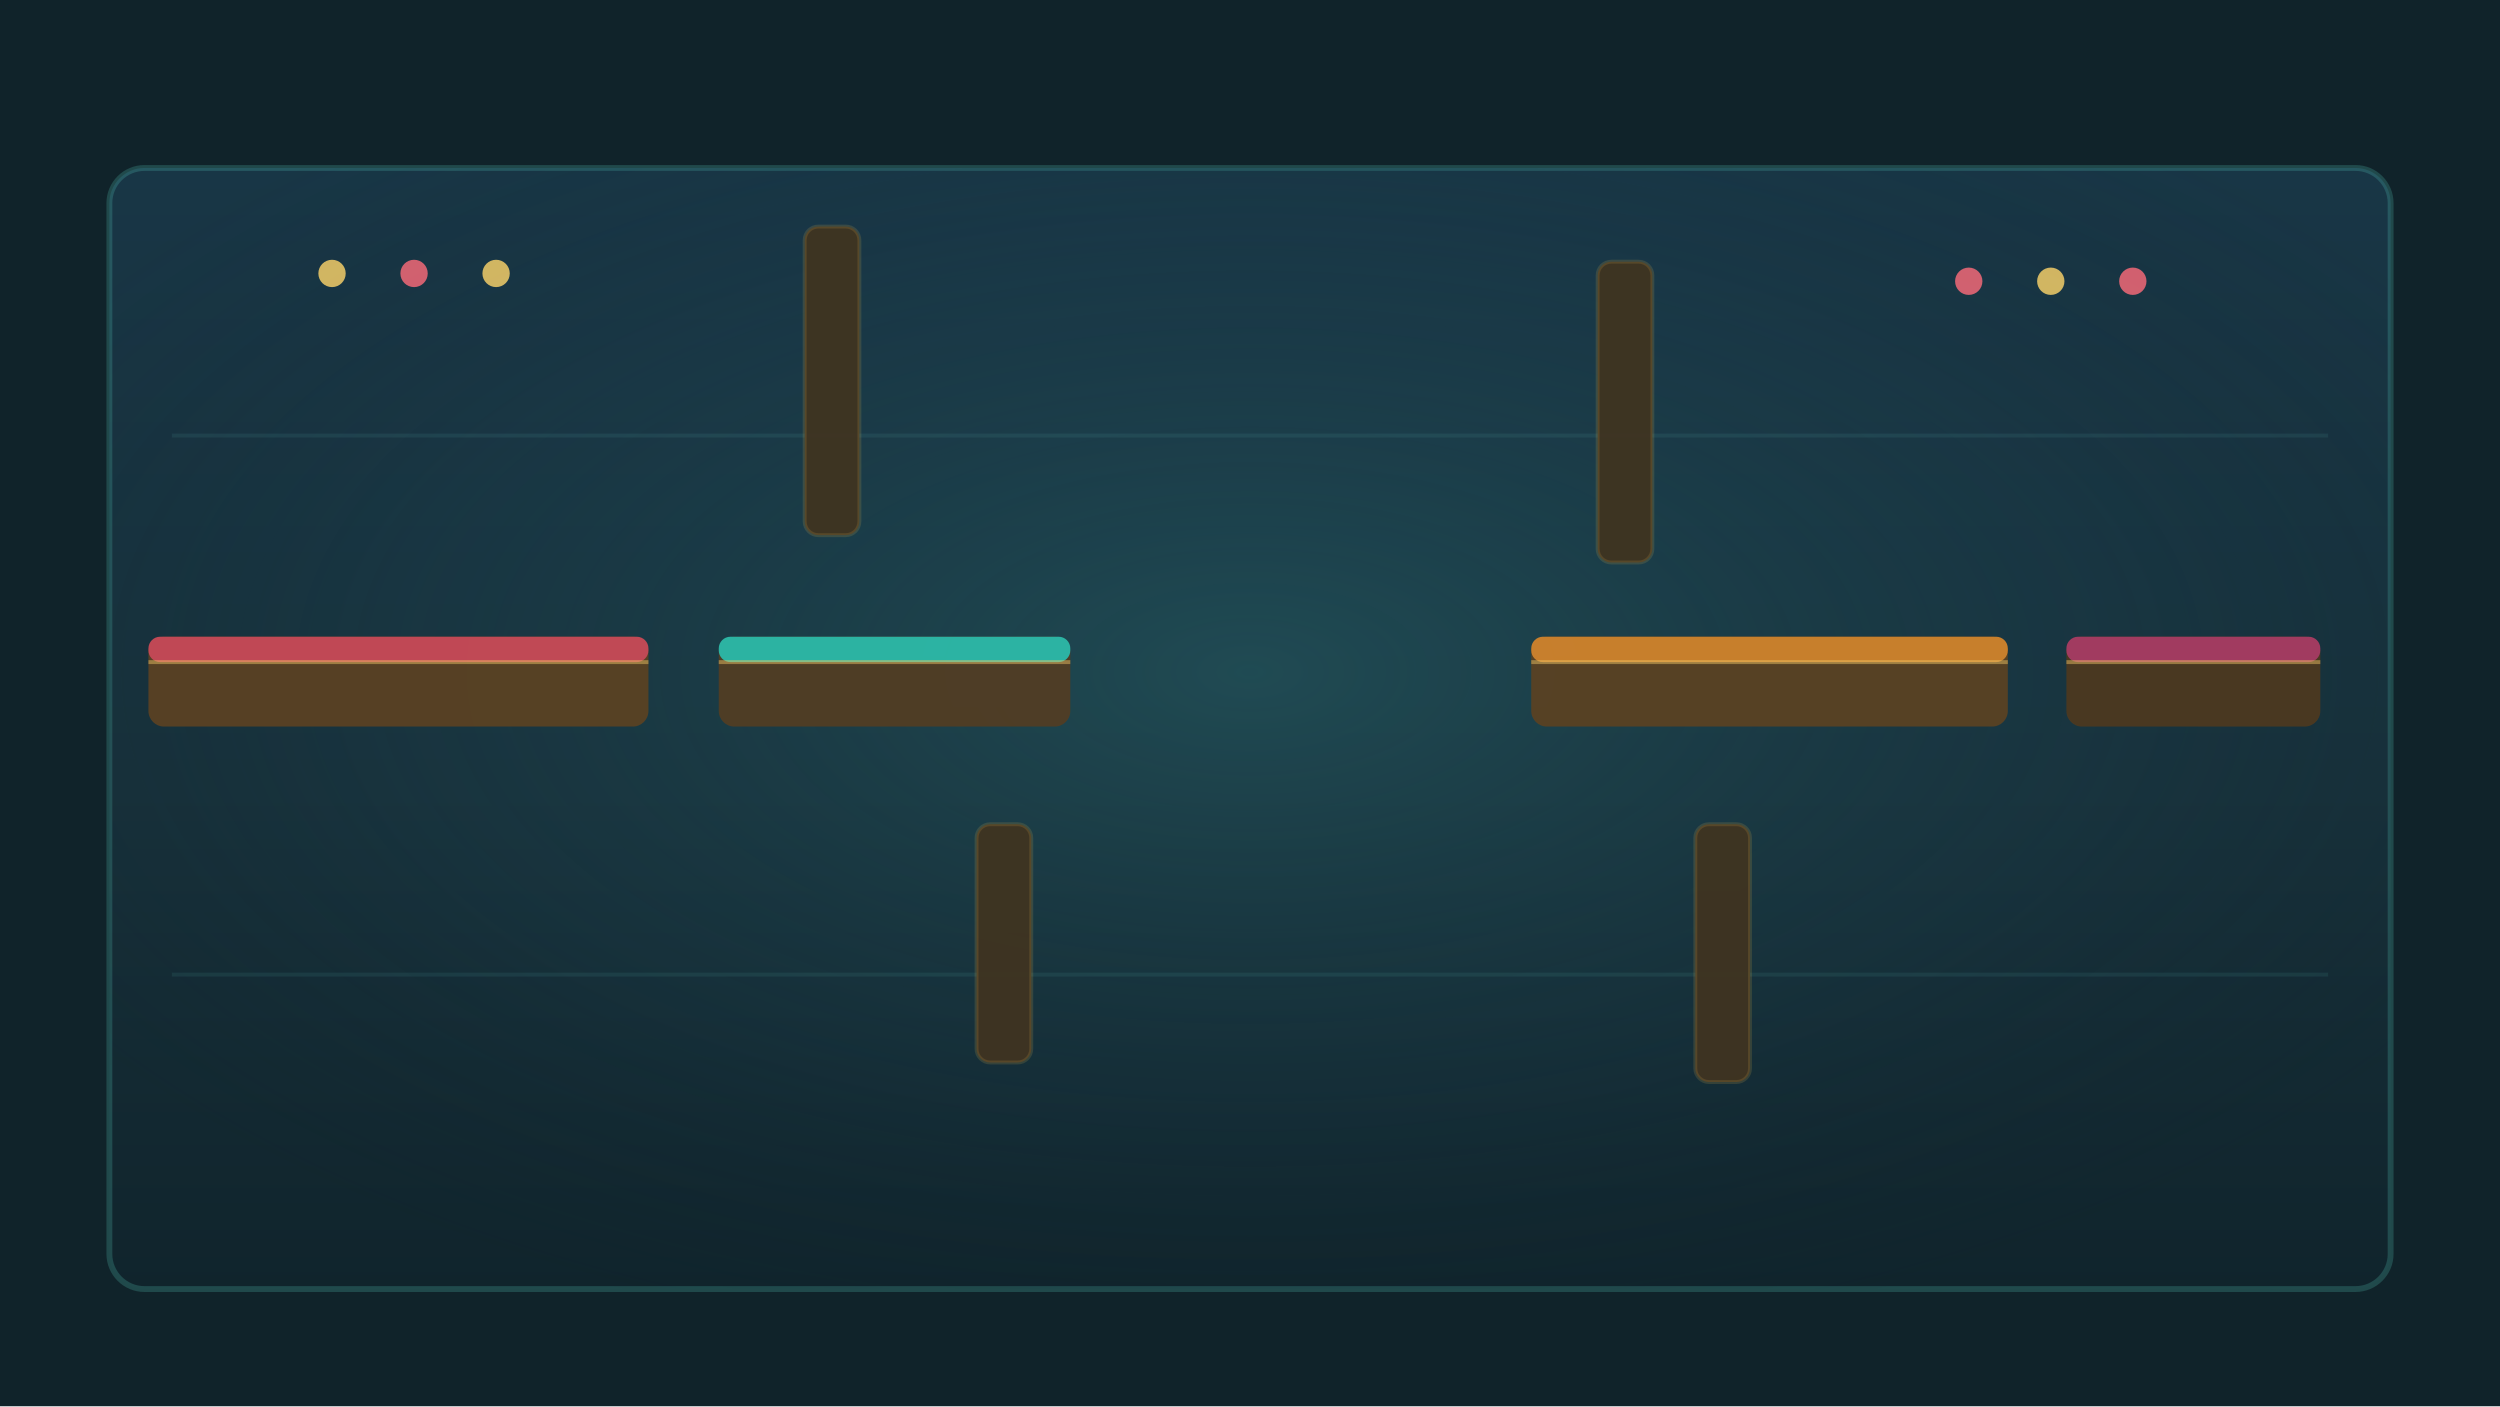
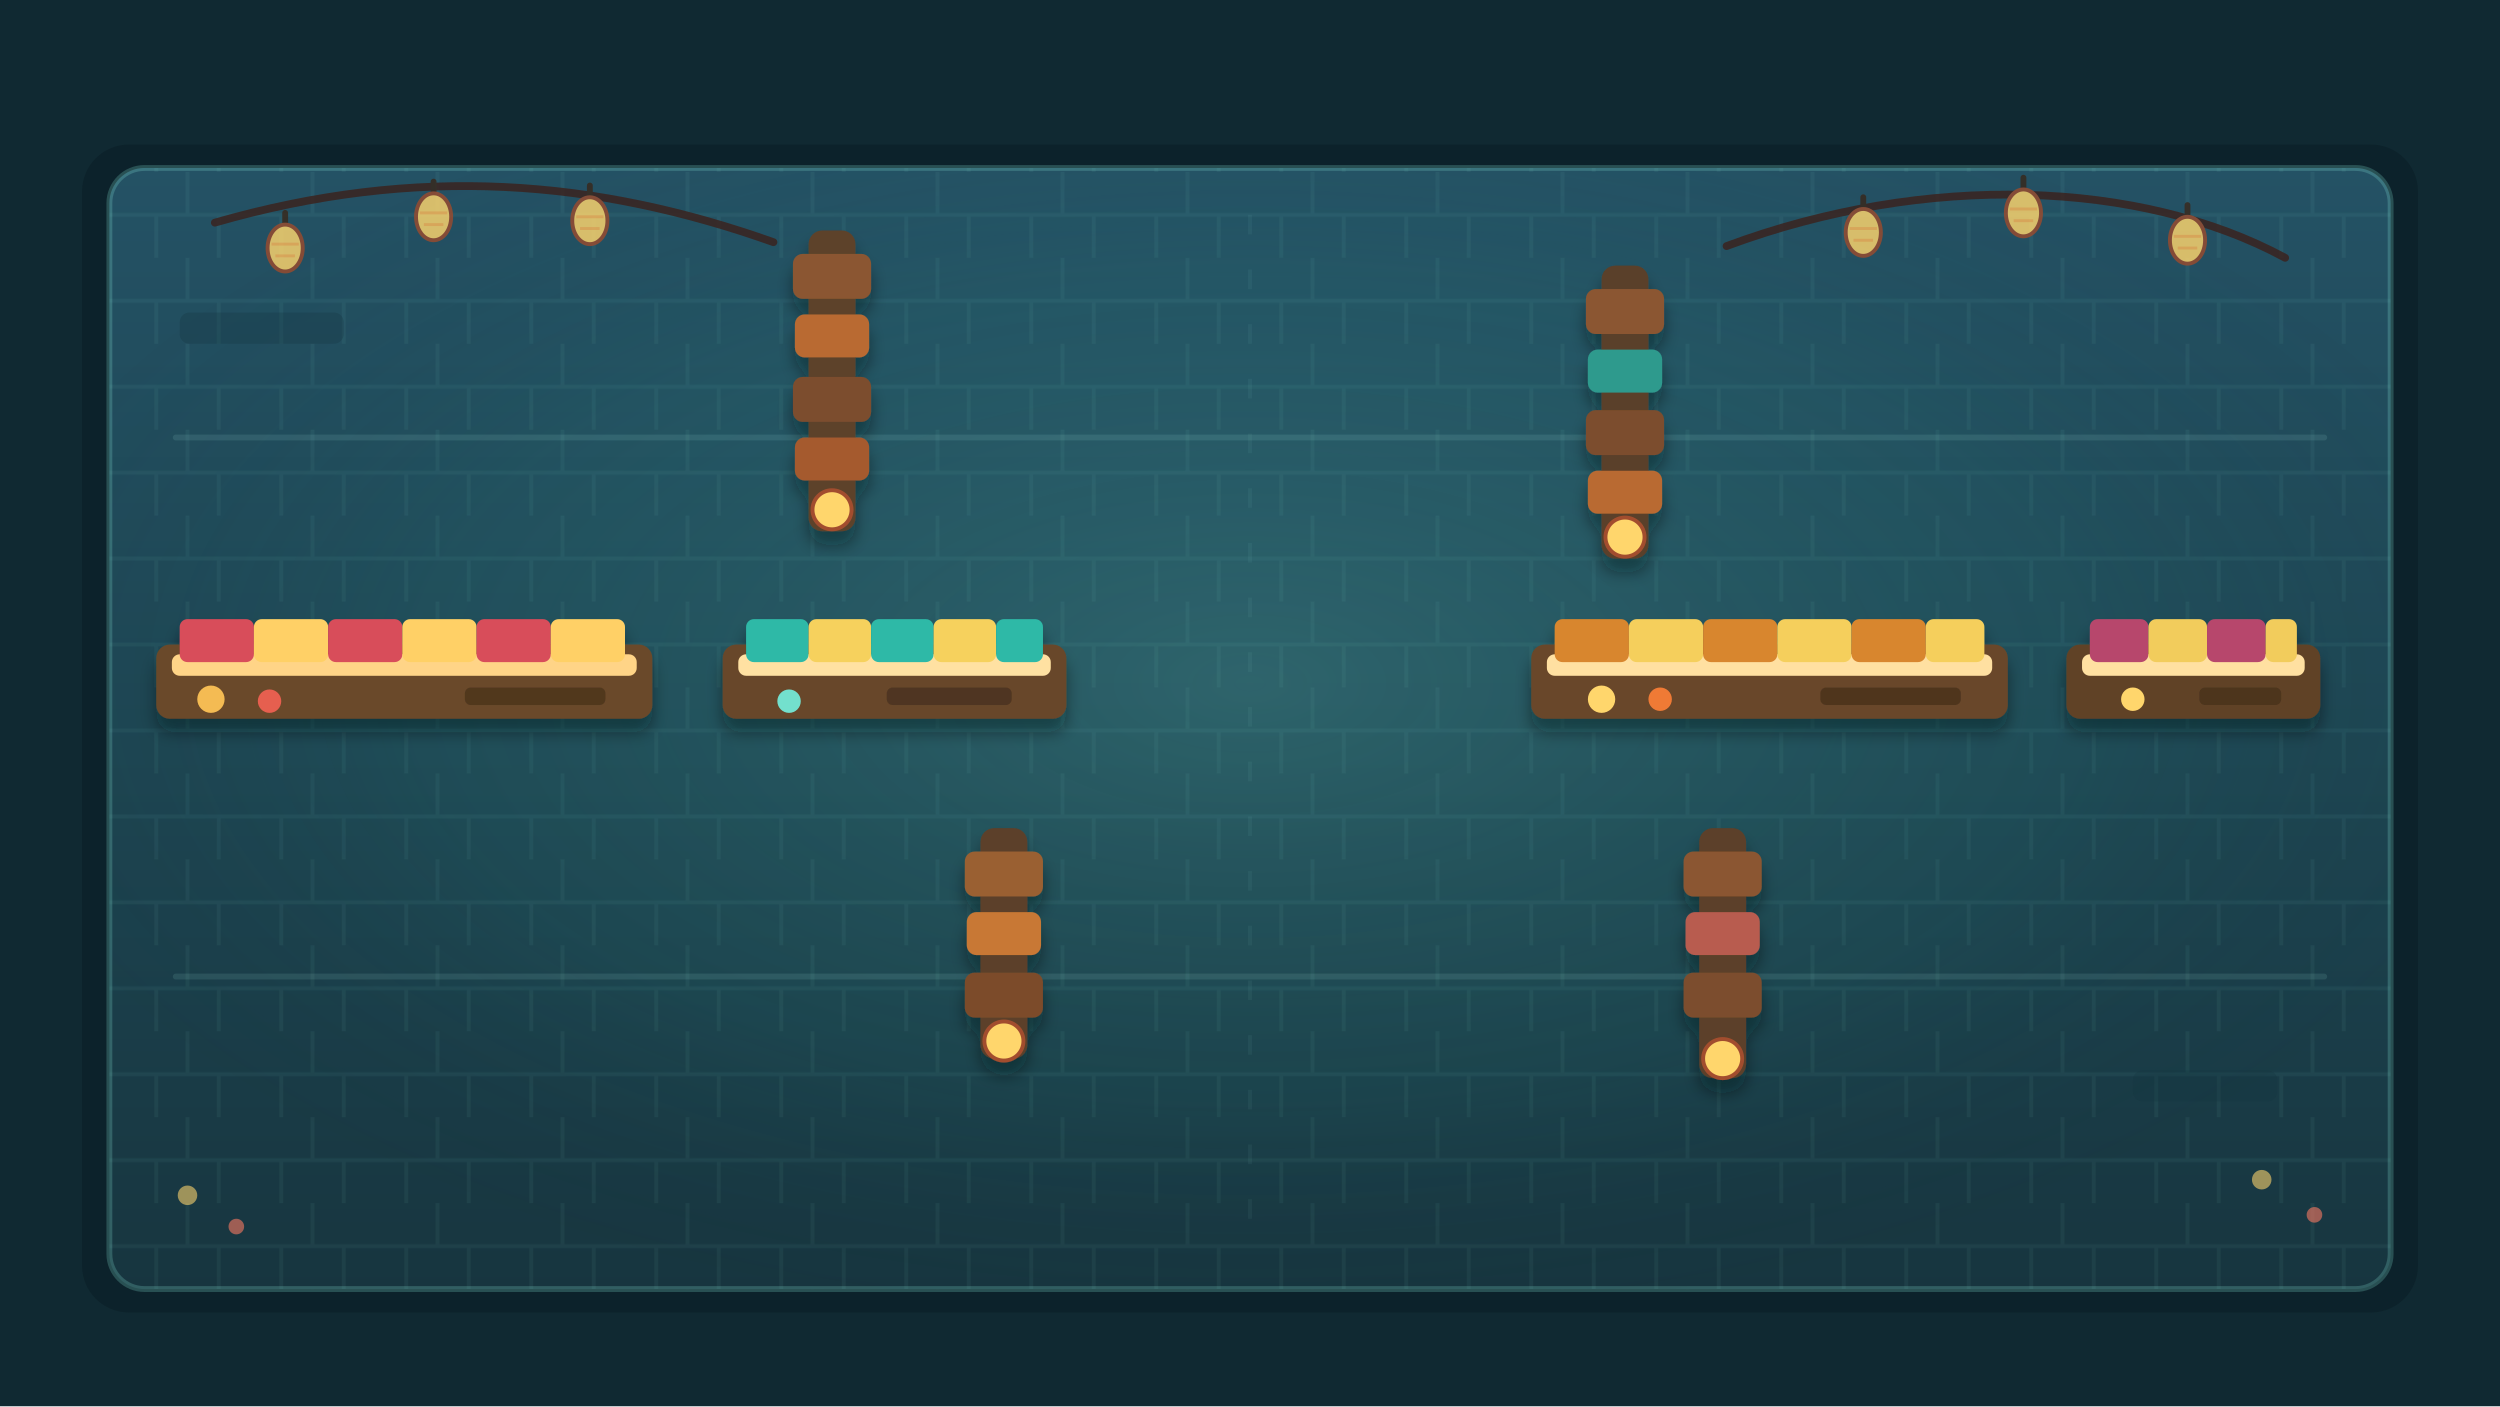
<svg xmlns="http://www.w3.org/2000/svg" width="1280" height="720" viewBox="0 0 1280 720">
  <defs>
    <linearGradient id="floor" x1="0" y1="0" x2="0" y2="1">
-       <stop offset="0" stop-color="#183646" />
-       <stop offset="0.55" stop-color="#17303a" />
-       <stop offset="1" stop-color="#10242c" />
+       <stop offset="0" stop-color="#245265" />
+       <stop offset="0.52" stop-color="#1d4552" />
+       <stop offset="1" stop-color="#17353f" />
    </linearGradient>
-     <radialGradient id="glow" cx="50%" cy="45%" r="62%">
-       <stop offset="0" stop-color="#2c6e73" stop-opacity="0.42" />
-       <stop offset="0.62" stop-color="#1d4350" stop-opacity="0.18" />
-       <stop offset="1" stop-color="#0d1e25" stop-opacity="0" />
+     <radialGradient id="centerGlow" cx="50%" cy="46%" r="58%">
+       <stop offset="0" stop-color="#78ead6" stop-opacity="0.18" />
+       <stop offset="0.64" stop-color="#2f8b83" stop-opacity="0.10" />
+       <stop offset="1" stop-color="#0d1f26" stop-opacity="0" />
    </radialGradient>
+     <pattern id="pavers" width="64" height="44" patternUnits="userSpaceOnUse">
+       <path d="M0 22H64M32 0V22M16 22V44M48 22V44" fill="none" stroke="#9df0dc" stroke-opacity="0.055" stroke-width="2" />
+     </pattern>
+     <filter id="softShadow" x="-20%" y="-30%" width="140%" height="180%">
+       <feDropShadow dx="0" dy="7" stdDeviation="4" flood-color="#061319" flood-opacity="0.42" />
+     </filter>
+     <g id="lantern">
+       <line x1="0" y1="-11" x2="0" y2="-1" stroke="#38271b" stroke-width="3" stroke-linecap="round" />
+       <ellipse cx="0" cy="7" rx="9" ry="12" fill="#ffd66c" stroke="#9a4a2d" stroke-width="2" />
+       <path d="M-7 5H7M-5 11H5" stroke="#ff9f47" stroke-opacity="0.55" stroke-width="1.5" />
+     </g>
  </defs>
-   <rect width="1280" height="720" fill="#10232a" />
-   <rect x="56" y="86" width="1168" height="574" rx="18" fill="url(#floor)" stroke="#5fe4d1" stroke-opacity="0.20" stroke-width="3" />
-   <rect x="56" y="86" width="1168" height="574" rx="18" fill="url(#glow)" />
-   <path d="M88 223H1192M88 499H1192" stroke="#72e8d9" stroke-opacity="0.08" stroke-width="2" />
-   <g opacity="0.95">
-     <g transform="translate(76 326)">
-       <rect width="256" height="46" rx="8" fill="#594123" />
-       <rect y="0" width="256" height="13" rx="6" fill="#c84956" />
-       <path d="M0 13h256" stroke="#ffd26a" stroke-opacity="0.45" stroke-width="2" />
+   <rect width="1280" height="720" fill="#102932" />
+   <rect x="42" y="74" width="1196" height="598" rx="24" fill="#0b2028" opacity="0.75" />
+   <rect x="56" y="86" width="1168" height="574" rx="18" fill="url(#floor)" stroke="#8df4df" stroke-opacity="0.22" stroke-width="3" />
+   <rect x="56" y="86" width="1168" height="574" rx="18" fill="url(#pavers)" />
+   <rect x="56" y="86" width="1168" height="574" rx="18" fill="url(#centerGlow)" />
+   <g opacity="0.88">
+     <path d="M90 224H1190M90 500H1190" stroke="#b5fff0" stroke-opacity="0.12" stroke-width="3" stroke-linecap="round" />
+     <path d="M640 110V642" stroke="#b5fff0" stroke-opacity="0.055" stroke-width="2" stroke-dasharray="10 18" />
+   </g>
+   <g opacity="0.82">
+     <path d="M110 114C214 84 306 92 396 124" fill="none" stroke="#3b211c" stroke-width="4" stroke-linecap="round" />
+     <path d="M884 126C986 88 1096 92 1170 132" fill="none" stroke="#3b211c" stroke-width="4" stroke-linecap="round" />
+     <g transform="translate(146 120)">
+       <use href="#lantern" />
    </g>
-     <g transform="translate(368 326)">
-       <rect width="180" height="46" rx="8" fill="#513d24" />
-       <rect y="0" width="180" height="13" rx="6" fill="#2db9a7" />
-       <path d="M0 13h180" stroke="#ffd26a" stroke-opacity="0.45" stroke-width="2" />
+     <g transform="translate(222 104)">
+       <use href="#lantern" />
    </g>
-     <g transform="translate(784 326)">
-       <rect width="244" height="46" rx="8" fill="#594123" />
-       <rect y="0" width="244" height="13" rx="6" fill="#d0822b" />
-       <path d="M0 13h244" stroke="#ffd26a" stroke-opacity="0.45" stroke-width="2" />
+     <g transform="translate(302 106)">
+       <use href="#lantern" />
    </g>
-     <g transform="translate(1058 326)">
-       <rect width="130" height="46" rx="8" fill="#4c3920" />
-       <rect y="0" width="130" height="13" rx="6" fill="#a83c62" />
-       <path d="M0 13h130" stroke="#ffd26a" stroke-opacity="0.45" stroke-width="2" />
+     <g transform="translate(954 112)">
+       <use href="#lantern" />
    </g>
-     <g fill="#3f3321" stroke="#d7a94b" stroke-opacity="0.18" stroke-width="2">
-       <rect x="412" y="116" width="28" height="158" rx="7" />
-       <rect x="818" y="134" width="28" height="154" rx="7" />
-       <rect x="500" y="422" width="28" height="122" rx="7" />
-       <rect x="868" y="422" width="28" height="132" rx="7" />
+     <g transform="translate(1036 102)">
+       <use href="#lantern" />
+     </g>
+     <g transform="translate(1120 116)">
+       <use href="#lantern" />
    </g>
  </g>
-   <g opacity="0.8">
-     <circle cx="170" cy="140" r="7" fill="#ffd66a" />
-     <circle cx="212" cy="140" r="7" fill="#ff6b7a" />
-     <circle cx="254" cy="140" r="7" fill="#ffd66a" />
-     <circle cx="1008" cy="144" r="7" fill="#ff6b7a" />
-     <circle cx="1050" cy="144" r="7" fill="#ffd66a" />
-     <circle cx="1092" cy="144" r="7" fill="#ff6b7a" />
+   <g filter="url(#softShadow)">
+     <g transform="translate(80 330)">
+       <rect x="0" y="0" width="254" height="38" rx="7" fill="#6a4929" />
+       <rect x="8" y="5" width="238" height="11" rx="4" fill="#ffd487" />
+       <rect x="12" y="-13" width="38" height="22" rx="4" fill="#d84e5a" />
+       <rect x="50" y="-13" width="38" height="22" rx="4" fill="#ffd066" />
+       <rect x="88" y="-13" width="38" height="22" rx="4" fill="#d84e5a" />
+       <rect x="126" y="-13" width="38" height="22" rx="4" fill="#ffd066" />
+       <rect x="164" y="-13" width="38" height="22" rx="4" fill="#d84e5a" />
+       <rect x="202" y="-13" width="38" height="22" rx="4" fill="#ffd066" />
+       <circle cx="28" cy="28" r="7" fill="#f4bb52" />
+       <circle cx="58" cy="29" r="6" fill="#e65e4f" />
+       <rect x="158" y="22" width="72" height="9" rx="3" fill="#3d2818" opacity="0.55" />
+     </g>
+     <g transform="translate(370 330)">
+       <rect x="0" y="0" width="176" height="38" rx="7" fill="#68472a" />
+       <rect x="8" y="5" width="160" height="11" rx="4" fill="#ffe1a2" />
+       <rect x="12" y="-13" width="32" height="22" rx="4" fill="#2db9a7" />
+       <rect x="44" y="-13" width="32" height="22" rx="4" fill="#f6d15d" />
+       <rect x="76" y="-13" width="32" height="22" rx="4" fill="#2db9a7" />
+       <rect x="108" y="-13" width="32" height="22" rx="4" fill="#f6d15d" />
+       <rect x="140" y="-13" width="24" height="22" rx="4" fill="#2db9a7" />
+       <circle cx="34" cy="29" r="6" fill="#73e0cd" />
+       <rect x="84" y="22" width="64" height="9" rx="3" fill="#3d2818" opacity="0.55" />
+     </g>
+     <g transform="translate(784 330)">
+       <rect x="0" y="0" width="244" height="38" rx="7" fill="#694729" />
+       <rect x="8" y="5" width="228" height="11" rx="4" fill="#ffe0a1" />
+       <rect x="12" y="-13" width="38" height="22" rx="4" fill="#d8862e" />
+       <rect x="50" y="-13" width="38" height="22" rx="4" fill="#f5cf5c" />
+       <rect x="88" y="-13" width="38" height="22" rx="4" fill="#d8862e" />
+       <rect x="126" y="-13" width="38" height="22" rx="4" fill="#f5cf5c" />
+       <rect x="164" y="-13" width="38" height="22" rx="4" fill="#d8862e" />
+       <rect x="202" y="-13" width="30" height="22" rx="4" fill="#f5cf5c" />
+       <circle cx="36" cy="28" r="7" fill="#ffd66c" />
+       <circle cx="66" cy="28" r="6" fill="#ef7a36" />
+       <rect x="148" y="22" width="72" height="9" rx="3" fill="#3d2818" opacity="0.55" />
+     </g>
+     <g transform="translate(1058 330)">
+       <rect x="0" y="0" width="130" height="38" rx="7" fill="#614326" />
+       <rect x="8" y="5" width="114" height="11" rx="4" fill="#ffe0a1" />
+       <rect x="12" y="-13" width="30" height="22" rx="4" fill="#b7476c" />
+       <rect x="42" y="-13" width="30" height="22" rx="4" fill="#f2cc5c" />
+       <rect x="72" y="-13" width="30" height="22" rx="4" fill="#b7476c" />
+       <rect x="102" y="-13" width="16" height="22" rx="4" fill="#f2cc5c" />
+       <circle cx="34" cy="28" r="6" fill="#ffd66c" />
+       <rect x="68" y="22" width="42" height="9" rx="3" fill="#3d2818" opacity="0.55" />
+     </g>
+   </g>
+   <g filter="url(#softShadow)">
+     <g transform="translate(414 118)">
+       <rect x="0" y="0" width="24" height="154" rx="7" fill="#5d422b" />
+       <rect x="-8" y="12" width="40" height="23" rx="5" fill="#8b5630" />
+       <rect x="-7" y="43" width="38" height="22" rx="5" fill="#b96a32" />
+       <rect x="-8" y="75" width="40" height="23" rx="5" fill="#7b4d2d" />
+       <rect x="-7" y="106" width="38" height="22" rx="5" fill="#a55a2f" />
+       <circle cx="12" cy="143" r="10" fill="#ffd66c" stroke="#a24e2e" stroke-width="2" />
+     </g>
+     <g transform="translate(820 136)">
+       <rect x="0" y="0" width="24" height="150" rx="7" fill="#5a3f29" />
+       <rect x="-8" y="12" width="40" height="23" rx="5" fill="#8b5630" />
+       <rect x="-7" y="43" width="38" height="22" rx="5" fill="#2f9a8d" />
+       <rect x="-8" y="74" width="40" height="23" rx="5" fill="#7b4d2d" />
+       <rect x="-7" y="105" width="38" height="22" rx="5" fill="#b96a32" />
+       <circle cx="12" cy="139" r="10" fill="#ffd66c" stroke="#a24e2e" stroke-width="2" />
+     </g>
+     <g transform="translate(502 424)">
+       <rect x="0" y="0" width="24" height="118" rx="7" fill="#5c412a" />
+       <rect x="-8" y="12" width="40" height="23" rx="5" fill="#9a6133" />
+       <rect x="-7" y="43" width="38" height="22" rx="5" fill="#c87834" />
+       <rect x="-8" y="74" width="40" height="23" rx="5" fill="#7c4c2b" />
+       <circle cx="12" cy="109" r="10" fill="#ffd66c" stroke="#a24e2e" stroke-width="2" />
+     </g>
+     <g transform="translate(870 424)">
+       <rect x="0" y="0" width="24" height="128" rx="7" fill="#5b4029" />
+       <rect x="-8" y="12" width="40" height="23" rx="5" fill="#8b5630" />
+       <rect x="-7" y="43" width="38" height="22" rx="5" fill="#b85c50" />
+       <rect x="-8" y="74" width="40" height="23" rx="5" fill="#7b4d2d" />
+       <circle cx="12" cy="118" r="10" fill="#ffd66c" stroke="#a24e2e" stroke-width="2" />
+     </g>
+   </g>
+   <g opacity="0.58">
+     <circle cx="96" cy="612" r="5" fill="#ffd66c" />
+     <circle cx="121" cy="628" r="4" fill="#ff7a62" />
+     <circle cx="1158" cy="604" r="5" fill="#ffd66c" />
+     <circle cx="1185" cy="622" r="4" fill="#ff7a62" />
+     <rect x="92" y="160" width="84" height="16" rx="5" fill="#13323c" opacity="0.48" />
+     <rect x="1092" y="548" width="74" height="16" rx="5" fill="#13323c" opacity="0.48" />
  </g>
</svg>
